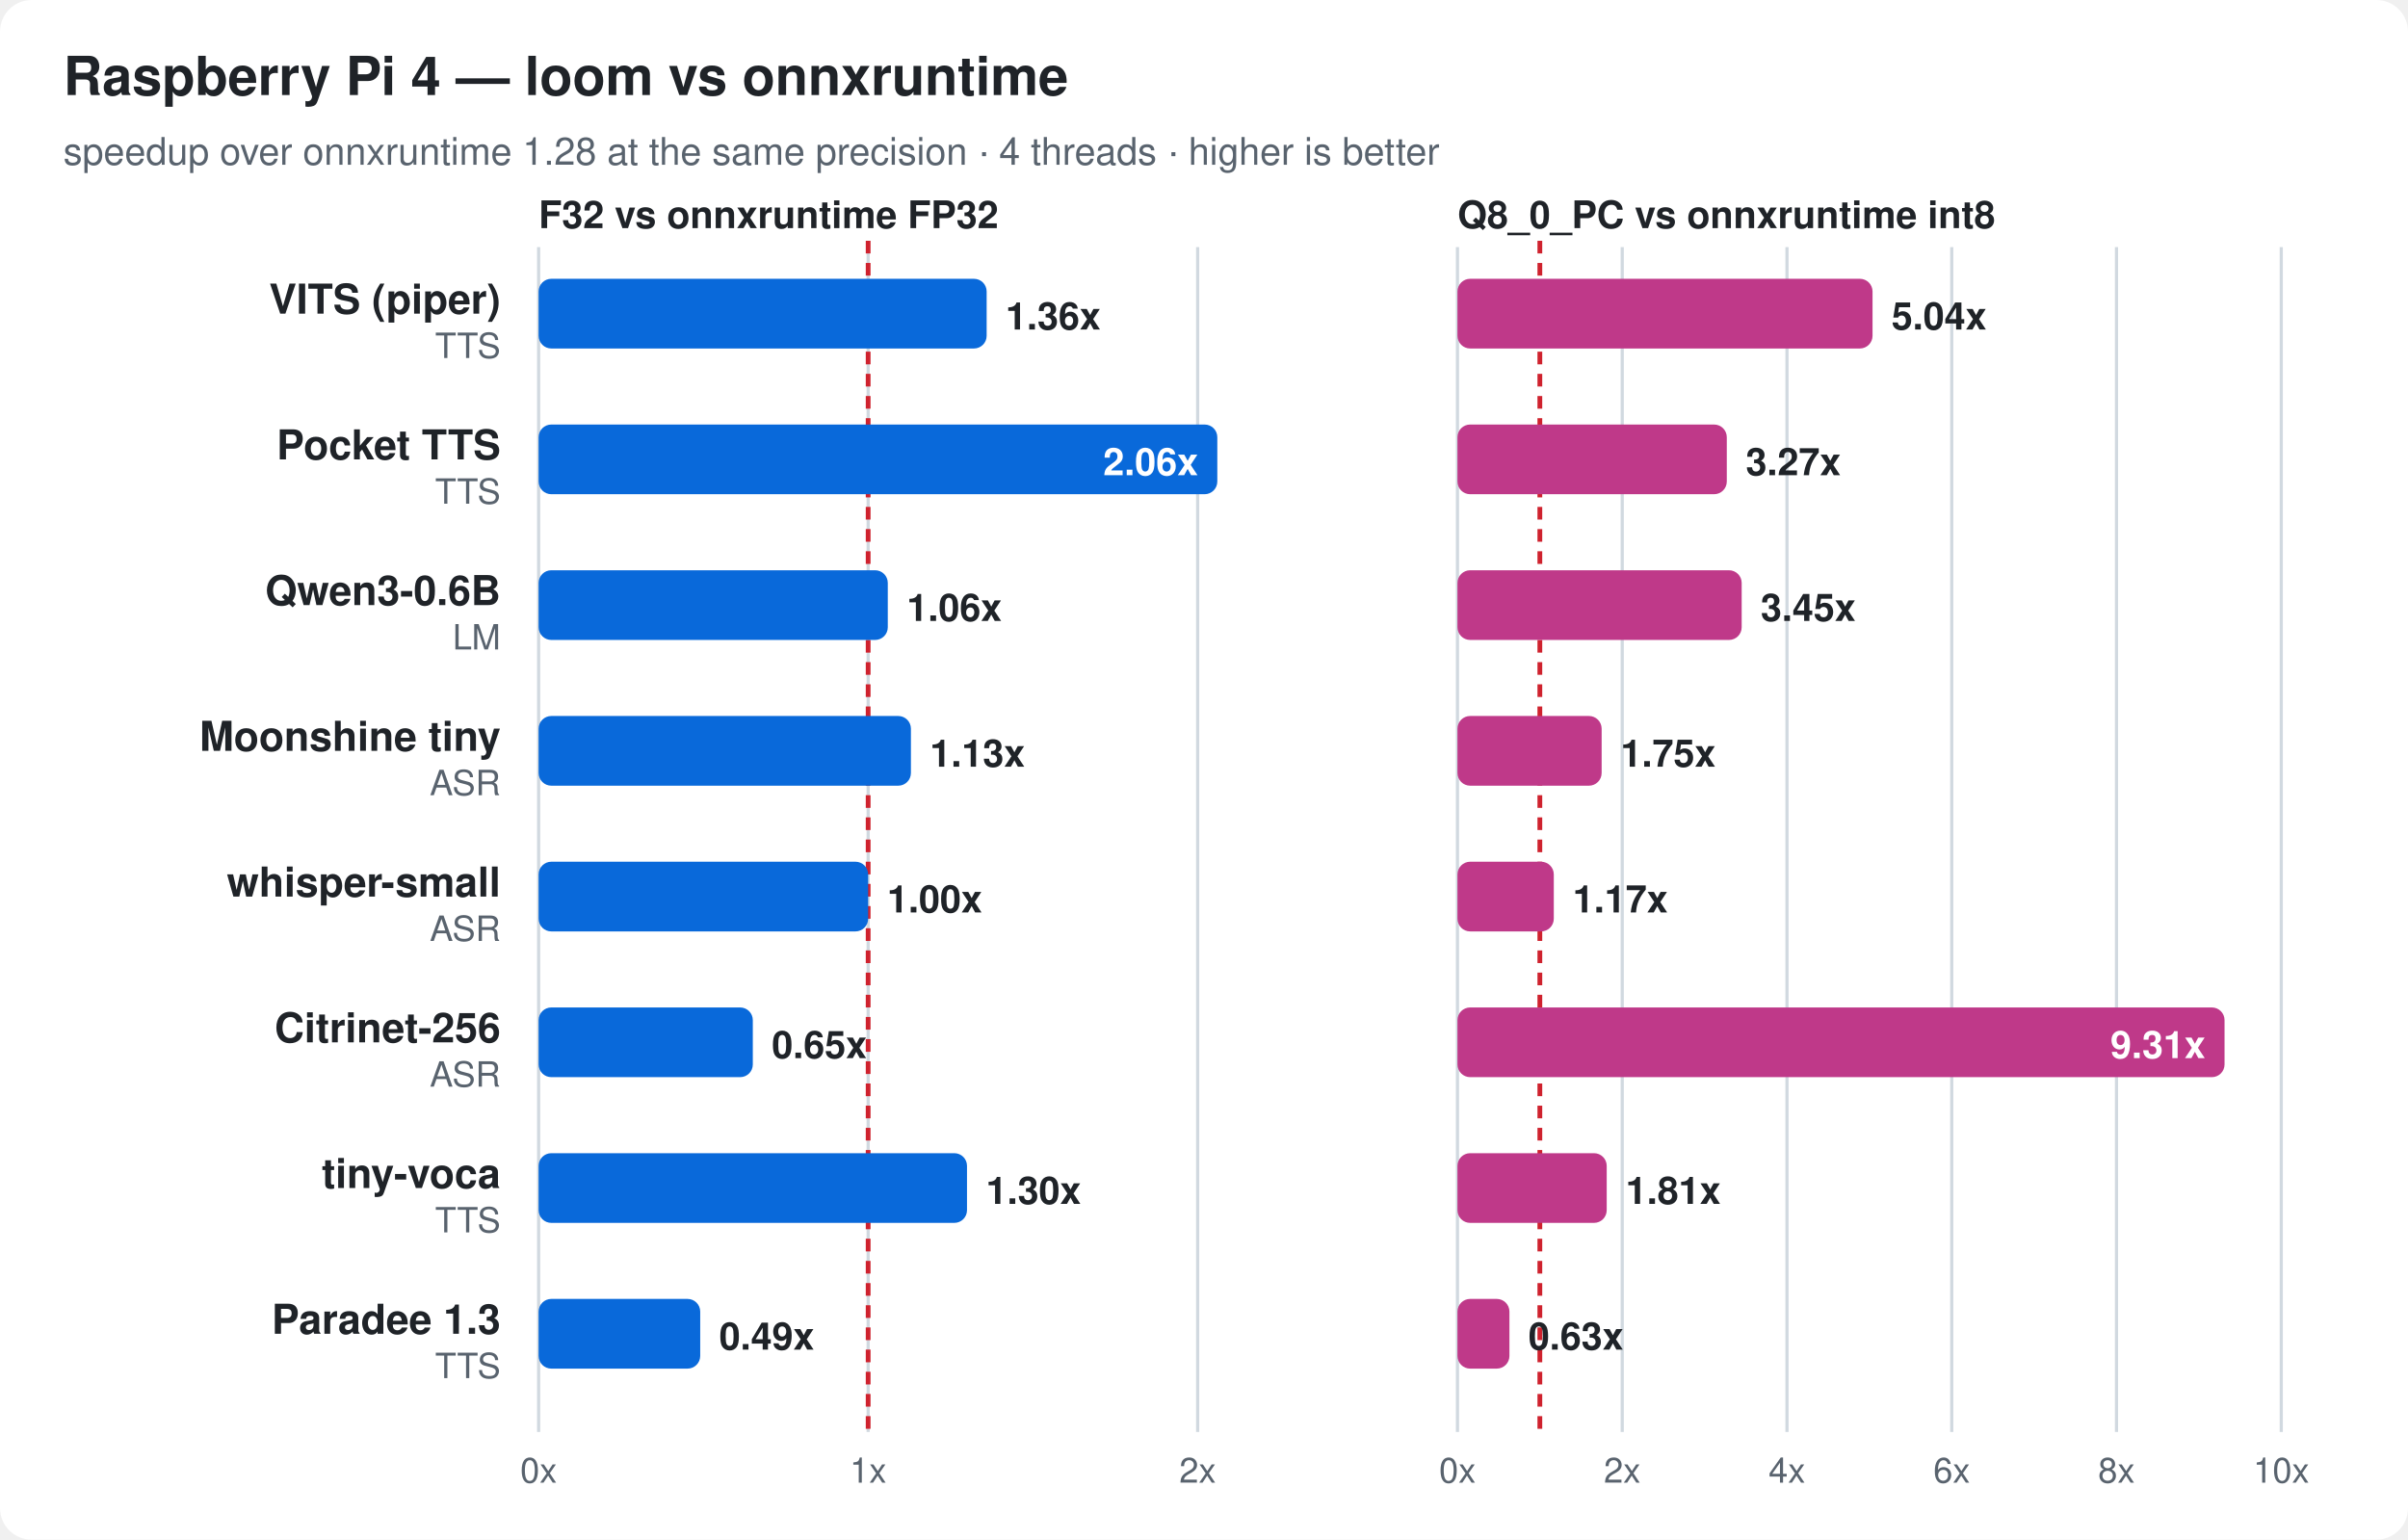
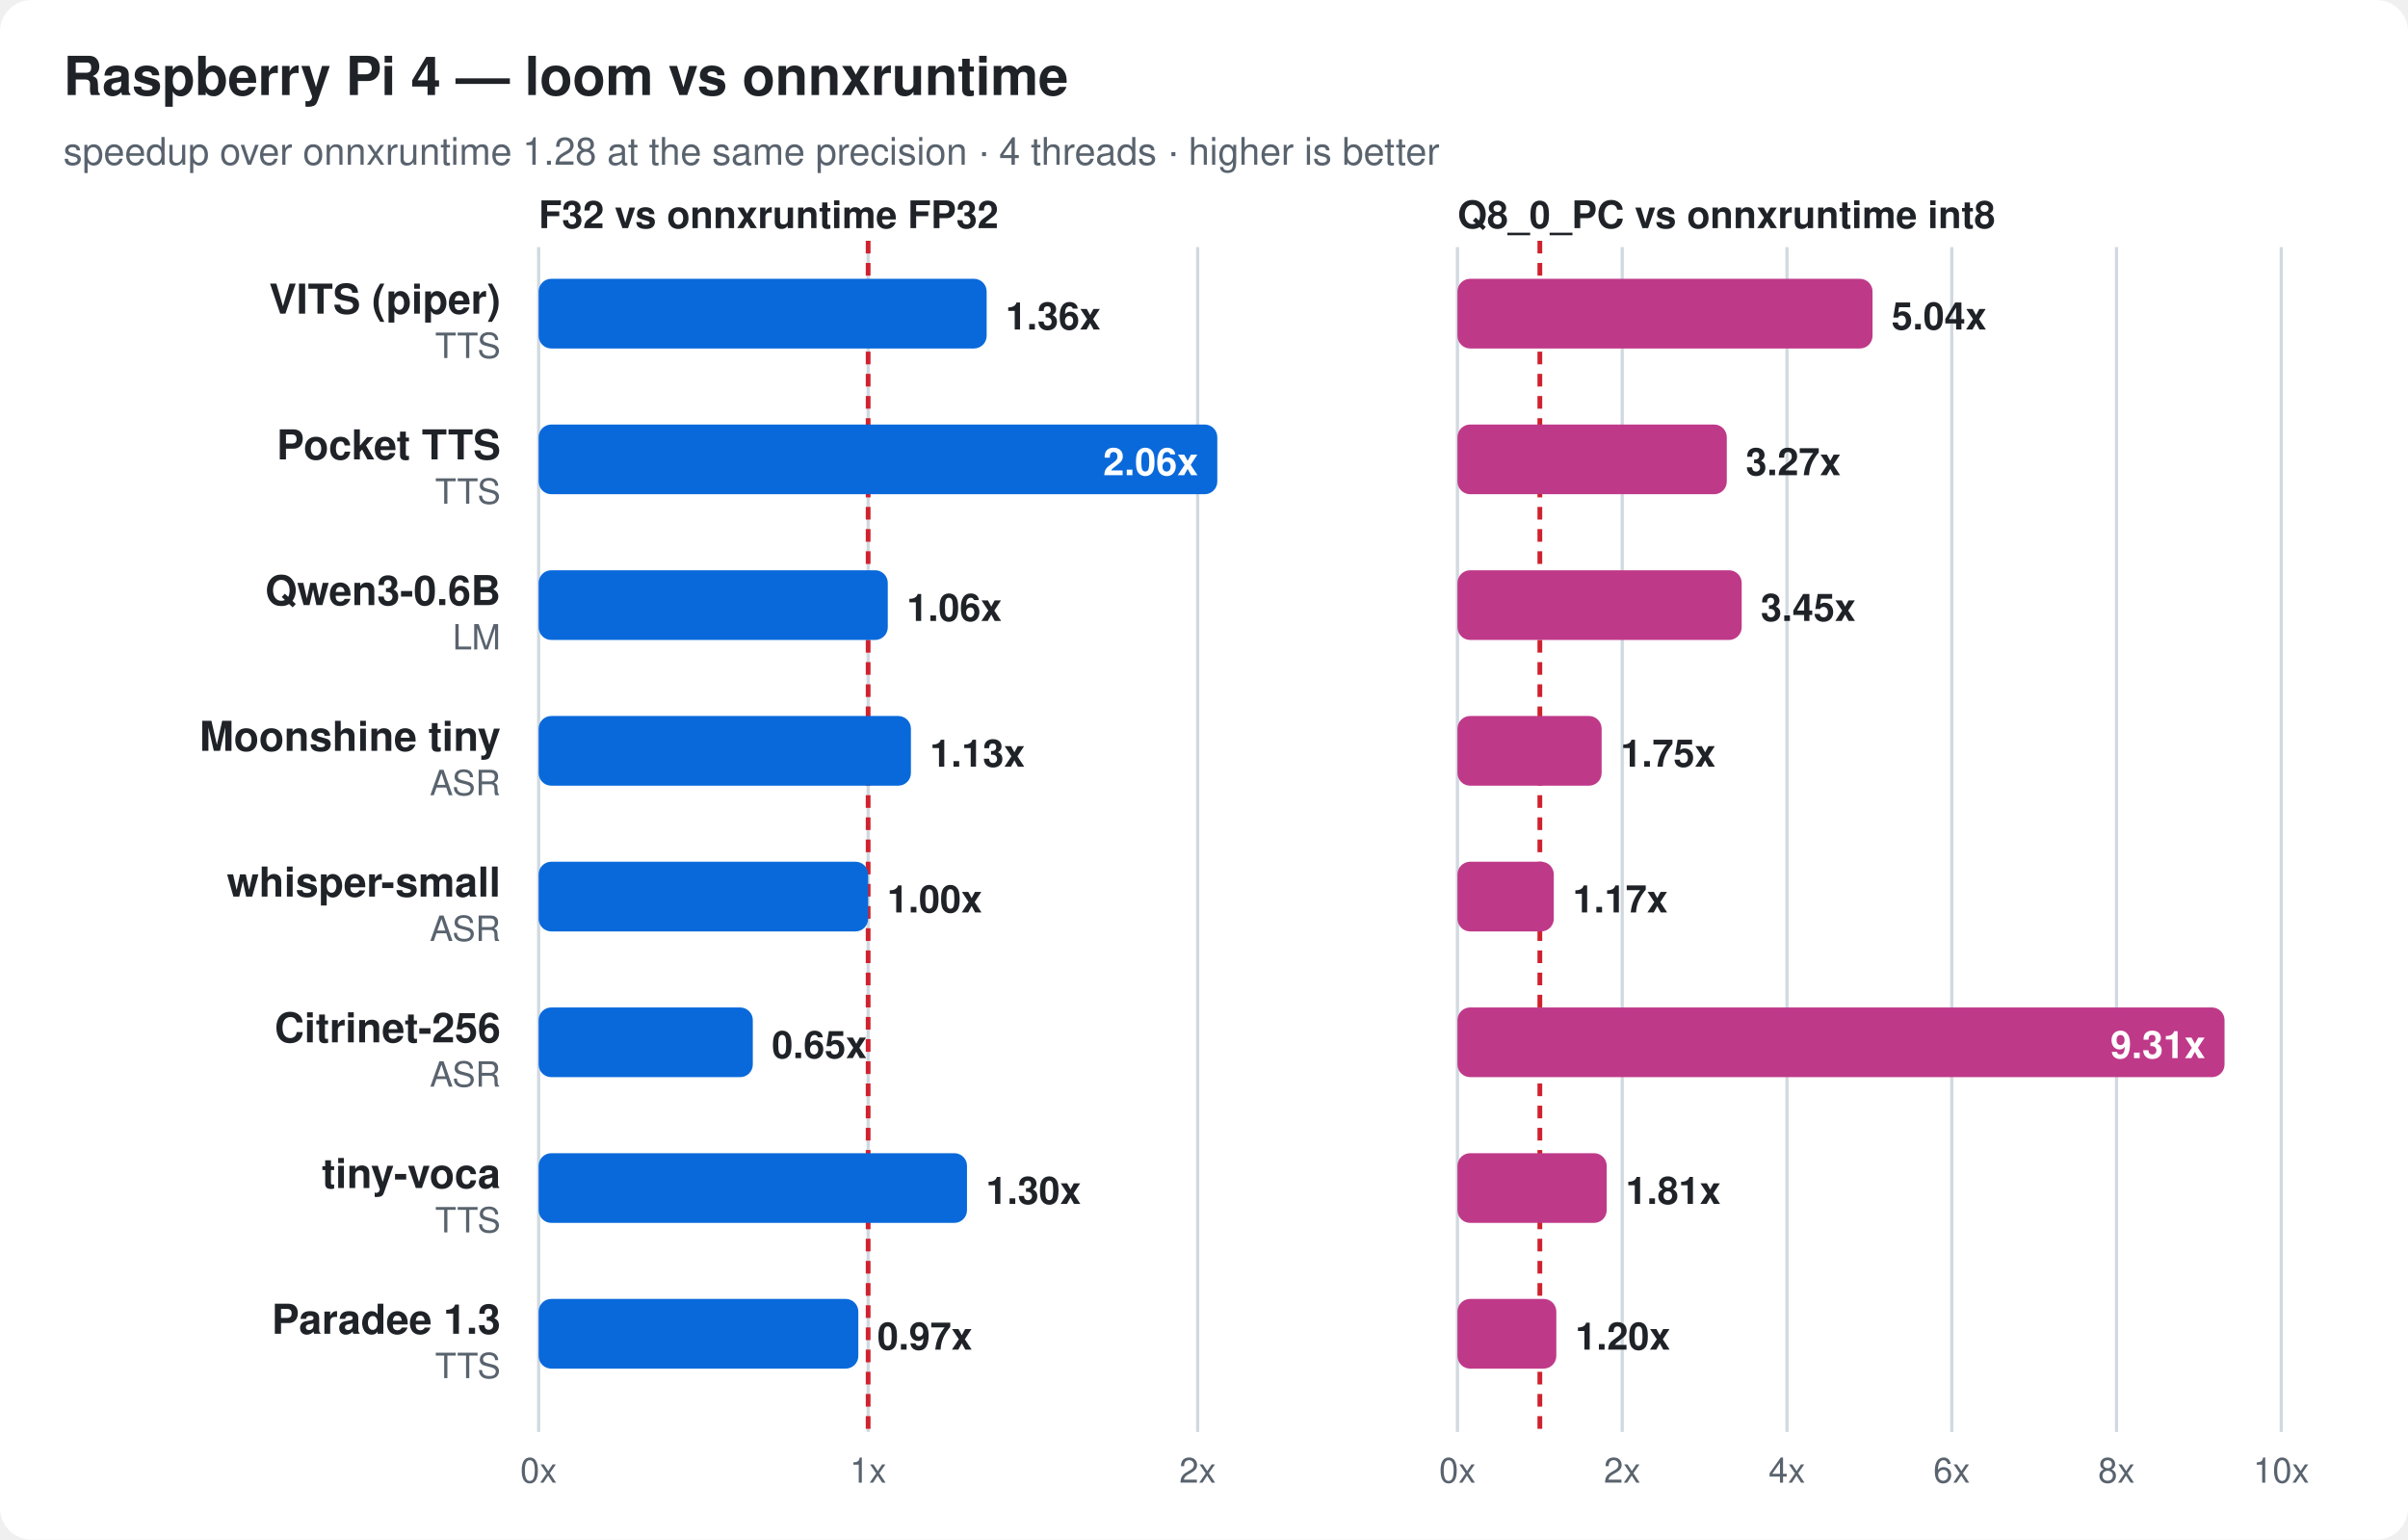
<svg xmlns="http://www.w3.org/2000/svg" width="760" height="486" viewBox="0 0 760 486">
  <rect width="760" height="486" rx="10" fill="#ffffff" />
  <text x="20.0" y="30.0" fill="#1f2328" font-size="17" text-anchor="start" font-weight="600" font-family="-apple-system,BlinkMacSystemFont,'Segoe UI',Helvetica,Arial,sans-serif">Raspberry Pi 4 — loom vs onnxruntime</text>
  <text x="20.0" y="52.0" fill="#59636e" font-size="12" text-anchor="start" font-weight="normal" font-family="-apple-system,BlinkMacSystemFont,'Segoe UI',Helvetica,Arial,sans-serif">speedup over onnxruntime 1.28 at the same precision · 4 threads · higher is better</text>
  <text x="170.0" y="72.0" fill="#1f2328" font-size="12" text-anchor="start" font-weight="600" font-family="-apple-system,BlinkMacSystemFont,'Segoe UI',Helvetica,Arial,sans-serif">F32 vs onnxruntime FP32</text>
  <line x1="170.0" y1="78" x2="170.0" y2="452" stroke="#d1d9e0" stroke-width="1" />
  <text x="170.0" y="468.0" fill="#59636e" font-size="11" text-anchor="middle" font-weight="normal" font-family="-apple-system,BlinkMacSystemFont,'Segoe UI',Helvetica,Arial,sans-serif">0x</text>
  <line x1="274.0" y1="78" x2="274.0" y2="452" stroke="#d1d9e0" stroke-width="1" />
  <text x="274.0" y="468.0" fill="#59636e" font-size="11" text-anchor="middle" font-weight="normal" font-family="-apple-system,BlinkMacSystemFont,'Segoe UI',Helvetica,Arial,sans-serif">1x</text>
  <line x1="378.0" y1="78" x2="378.0" y2="452" stroke="#d1d9e0" stroke-width="1" />
  <text x="378.0" y="468.0" fill="#59636e" font-size="11" text-anchor="middle" font-weight="normal" font-family="-apple-system,BlinkMacSystemFont,'Segoe UI',Helvetica,Arial,sans-serif">2x</text>
  <line x1="274.0" y1="76" x2="274.0" y2="452" stroke="#cf222e" stroke-width="1.5" stroke-dasharray="4 3" />
  <rect x="170.0" y="88.0" width="141.4" height="22" rx="4" fill="#0969da" />
  <text x="317.4" y="104.0" fill="#1f2328" font-size="12" text-anchor="start" font-weight="600" font-family="-apple-system,BlinkMacSystemFont,'Segoe UI',Helvetica,Arial,sans-serif">1.36x</text>
  <rect x="170.0" y="134.0" width="214.2" height="22" rx="4" fill="#0969da" />
  <text x="378.2" y="150.0" fill="#ffffff" font-size="12" text-anchor="end" font-weight="600" font-family="-apple-system,BlinkMacSystemFont,'Segoe UI',Helvetica,Arial,sans-serif">2.06x</text>
  <rect x="170.0" y="180.0" width="110.2" height="22" rx="4" fill="#0969da" />
  <text x="286.2" y="196.0" fill="#1f2328" font-size="12" text-anchor="start" font-weight="600" font-family="-apple-system,BlinkMacSystemFont,'Segoe UI',Helvetica,Arial,sans-serif">1.06x</text>
  <rect x="170.0" y="226.0" width="117.5" height="22" rx="4" fill="#0969da" />
  <text x="293.5" y="242.0" fill="#1f2328" font-size="12" text-anchor="start" font-weight="600" font-family="-apple-system,BlinkMacSystemFont,'Segoe UI',Helvetica,Arial,sans-serif">1.13x</text>
  <rect x="170.0" y="272.0" width="104.0" height="22" rx="4" fill="#0969da" />
  <text x="280.0" y="288.0" fill="#1f2328" font-size="12" text-anchor="start" font-weight="600" font-family="-apple-system,BlinkMacSystemFont,'Segoe UI',Helvetica,Arial,sans-serif">1.00x</text>
  <rect x="170.0" y="318.0" width="67.6" height="22" rx="4" fill="#0969da" />
  <text x="243.6" y="334.0" fill="#1f2328" font-size="12" text-anchor="start" font-weight="600" font-family="-apple-system,BlinkMacSystemFont,'Segoe UI',Helvetica,Arial,sans-serif">0.65x</text>
  <rect x="170.0" y="364.0" width="135.2" height="22" rx="4" fill="#0969da" />
  <text x="311.2" y="380.0" fill="#1f2328" font-size="12" text-anchor="start" font-weight="600" font-family="-apple-system,BlinkMacSystemFont,'Segoe UI',Helvetica,Arial,sans-serif">1.30x</text>
-   <rect x="170.0" y="410.0" width="51.0" height="22" rx="4" fill="#0969da" />
-   <text x="227.0" y="426.0" fill="#1f2328" font-size="12" text-anchor="start" font-weight="600" font-family="-apple-system,BlinkMacSystemFont,'Segoe UI',Helvetica,Arial,sans-serif">0.49x</text>
+   <rect x="170.0" y="410.0" width="100.9" height="22" rx="4" fill="#0969da" />
+   <text x="276.9" y="426.0" fill="#1f2328" font-size="12" text-anchor="start" font-weight="600" font-family="-apple-system,BlinkMacSystemFont,'Segoe UI',Helvetica,Arial,sans-serif">0.97x</text>
  <text x="460.0" y="72.0" fill="#1f2328" font-size="12" text-anchor="start" font-weight="600" font-family="-apple-system,BlinkMacSystemFont,'Segoe UI',Helvetica,Arial,sans-serif">Q8_0_PC vs onnxruntime int8</text>
  <line x1="460.0" y1="78" x2="460.0" y2="452" stroke="#d1d9e0" stroke-width="1" />
  <text x="460.0" y="468.0" fill="#59636e" font-size="11" text-anchor="middle" font-weight="normal" font-family="-apple-system,BlinkMacSystemFont,'Segoe UI',Helvetica,Arial,sans-serif">0x</text>
  <line x1="512.0" y1="78" x2="512.0" y2="452" stroke="#d1d9e0" stroke-width="1" />
  <text x="512.0" y="468.0" fill="#59636e" font-size="11" text-anchor="middle" font-weight="normal" font-family="-apple-system,BlinkMacSystemFont,'Segoe UI',Helvetica,Arial,sans-serif">2x</text>
  <line x1="564.0" y1="78" x2="564.0" y2="452" stroke="#d1d9e0" stroke-width="1" />
  <text x="564.0" y="468.0" fill="#59636e" font-size="11" text-anchor="middle" font-weight="normal" font-family="-apple-system,BlinkMacSystemFont,'Segoe UI',Helvetica,Arial,sans-serif">4x</text>
  <line x1="616.0" y1="78" x2="616.0" y2="452" stroke="#d1d9e0" stroke-width="1" />
  <text x="616.0" y="468.0" fill="#59636e" font-size="11" text-anchor="middle" font-weight="normal" font-family="-apple-system,BlinkMacSystemFont,'Segoe UI',Helvetica,Arial,sans-serif">6x</text>
  <line x1="668.0" y1="78" x2="668.0" y2="452" stroke="#d1d9e0" stroke-width="1" />
  <text x="668.0" y="468.0" fill="#59636e" font-size="11" text-anchor="middle" font-weight="normal" font-family="-apple-system,BlinkMacSystemFont,'Segoe UI',Helvetica,Arial,sans-serif">8x</text>
  <line x1="720.0" y1="78" x2="720.0" y2="452" stroke="#d1d9e0" stroke-width="1" />
  <text x="720.0" y="468.0" fill="#59636e" font-size="11" text-anchor="middle" font-weight="normal" font-family="-apple-system,BlinkMacSystemFont,'Segoe UI',Helvetica,Arial,sans-serif">10x</text>
  <line x1="486.0" y1="76" x2="486.0" y2="452" stroke="#cf222e" stroke-width="1.5" stroke-dasharray="4 3" />
  <rect x="460.0" y="88.0" width="131.0" height="22" rx="4" fill="#bf3989" />
  <text x="597.0" y="104.0" fill="#1f2328" font-size="12" text-anchor="start" font-weight="600" font-family="-apple-system,BlinkMacSystemFont,'Segoe UI',Helvetica,Arial,sans-serif">5.04x</text>
  <rect x="460.0" y="134.0" width="85.0" height="22" rx="4" fill="#bf3989" />
  <text x="551.0" y="150.0" fill="#1f2328" font-size="12" text-anchor="start" font-weight="600" font-family="-apple-system,BlinkMacSystemFont,'Segoe UI',Helvetica,Arial,sans-serif">3.27x</text>
  <rect x="460.0" y="180.0" width="89.7" height="22" rx="4" fill="#bf3989" />
  <text x="555.7" y="196.0" fill="#1f2328" font-size="12" text-anchor="start" font-weight="600" font-family="-apple-system,BlinkMacSystemFont,'Segoe UI',Helvetica,Arial,sans-serif">3.45x</text>
  <rect x="460.0" y="226.0" width="45.5" height="22" rx="4" fill="#bf3989" />
  <text x="511.5" y="242.0" fill="#1f2328" font-size="12" text-anchor="start" font-weight="600" font-family="-apple-system,BlinkMacSystemFont,'Segoe UI',Helvetica,Arial,sans-serif">1.75x</text>
  <rect x="460.0" y="272.0" width="30.4" height="22" rx="4" fill="#bf3989" />
  <text x="496.4" y="288.0" fill="#1f2328" font-size="12" text-anchor="start" font-weight="600" font-family="-apple-system,BlinkMacSystemFont,'Segoe UI',Helvetica,Arial,sans-serif">1.17x</text>
  <rect x="460.0" y="318.0" width="242.1" height="22" rx="4" fill="#bf3989" />
  <text x="696.1" y="334.0" fill="#ffffff" font-size="12" text-anchor="end" font-weight="600" font-family="-apple-system,BlinkMacSystemFont,'Segoe UI',Helvetica,Arial,sans-serif">9.31x</text>
  <rect x="460.0" y="364.0" width="47.1" height="22" rx="4" fill="#bf3989" />
  <text x="513.1" y="380.0" fill="#1f2328" font-size="12" text-anchor="start" font-weight="600" font-family="-apple-system,BlinkMacSystemFont,'Segoe UI',Helvetica,Arial,sans-serif">1.81x</text>
-   <rect x="460.0" y="410.0" width="16.4" height="22" rx="4" fill="#bf3989" />
-   <text x="482.4" y="426.0" fill="#1f2328" font-size="12" text-anchor="start" font-weight="600" font-family="-apple-system,BlinkMacSystemFont,'Segoe UI',Helvetica,Arial,sans-serif">0.63x</text>
+   <rect x="460.0" y="410.0" width="31.2" height="22" rx="4" fill="#bf3989" />
+   <text x="497.2" y="426.0" fill="#1f2328" font-size="12" text-anchor="start" font-weight="600" font-family="-apple-system,BlinkMacSystemFont,'Segoe UI',Helvetica,Arial,sans-serif">1.20x</text>
  <text x="158.0" y="99.0" fill="#1f2328" font-size="13" text-anchor="end" font-weight="600" font-family="-apple-system,BlinkMacSystemFont,'Segoe UI',Helvetica,Arial,sans-serif">VITS (piper)</text>
  <text x="158.0" y="113.0" fill="#59636e" font-size="11" text-anchor="end" font-weight="normal" font-family="-apple-system,BlinkMacSystemFont,'Segoe UI',Helvetica,Arial,sans-serif">TTS</text>
  <text x="158.0" y="145.0" fill="#1f2328" font-size="13" text-anchor="end" font-weight="600" font-family="-apple-system,BlinkMacSystemFont,'Segoe UI',Helvetica,Arial,sans-serif">Pocket TTS</text>
  <text x="158.0" y="159.0" fill="#59636e" font-size="11" text-anchor="end" font-weight="normal" font-family="-apple-system,BlinkMacSystemFont,'Segoe UI',Helvetica,Arial,sans-serif">TTS</text>
  <text x="158.0" y="191.0" fill="#1f2328" font-size="13" text-anchor="end" font-weight="600" font-family="-apple-system,BlinkMacSystemFont,'Segoe UI',Helvetica,Arial,sans-serif">Qwen3-0.6B</text>
  <text x="158.0" y="205.0" fill="#59636e" font-size="11" text-anchor="end" font-weight="normal" font-family="-apple-system,BlinkMacSystemFont,'Segoe UI',Helvetica,Arial,sans-serif">LM</text>
  <text x="158.0" y="237.0" fill="#1f2328" font-size="13" text-anchor="end" font-weight="600" font-family="-apple-system,BlinkMacSystemFont,'Segoe UI',Helvetica,Arial,sans-serif">Moonshine tiny</text>
  <text x="158.0" y="251.0" fill="#59636e" font-size="11" text-anchor="end" font-weight="normal" font-family="-apple-system,BlinkMacSystemFont,'Segoe UI',Helvetica,Arial,sans-serif">ASR</text>
  <text x="158.0" y="283.0" fill="#1f2328" font-size="13" text-anchor="end" font-weight="600" font-family="-apple-system,BlinkMacSystemFont,'Segoe UI',Helvetica,Arial,sans-serif">whisper-small</text>
  <text x="158.0" y="297.0" fill="#59636e" font-size="11" text-anchor="end" font-weight="normal" font-family="-apple-system,BlinkMacSystemFont,'Segoe UI',Helvetica,Arial,sans-serif">ASR</text>
  <text x="158.0" y="329.0" fill="#1f2328" font-size="13" text-anchor="end" font-weight="600" font-family="-apple-system,BlinkMacSystemFont,'Segoe UI',Helvetica,Arial,sans-serif">Citrinet-256</text>
  <text x="158.0" y="343.0" fill="#59636e" font-size="11" text-anchor="end" font-weight="normal" font-family="-apple-system,BlinkMacSystemFont,'Segoe UI',Helvetica,Arial,sans-serif">ASR</text>
  <text x="158.0" y="375.0" fill="#1f2328" font-size="13" text-anchor="end" font-weight="600" font-family="-apple-system,BlinkMacSystemFont,'Segoe UI',Helvetica,Arial,sans-serif">tiny-voca</text>
  <text x="158.0" y="389.0" fill="#59636e" font-size="11" text-anchor="end" font-weight="normal" font-family="-apple-system,BlinkMacSystemFont,'Segoe UI',Helvetica,Arial,sans-serif">TTS</text>
  <text x="158.0" y="421.0" fill="#1f2328" font-size="13" text-anchor="end" font-weight="600" font-family="-apple-system,BlinkMacSystemFont,'Segoe UI',Helvetica,Arial,sans-serif">Paradee 1.3</text>
  <text x="158.0" y="435.0" fill="#59636e" font-size="11" text-anchor="end" font-weight="normal" font-family="-apple-system,BlinkMacSystemFont,'Segoe UI',Helvetica,Arial,sans-serif">TTS</text>
</svg>
